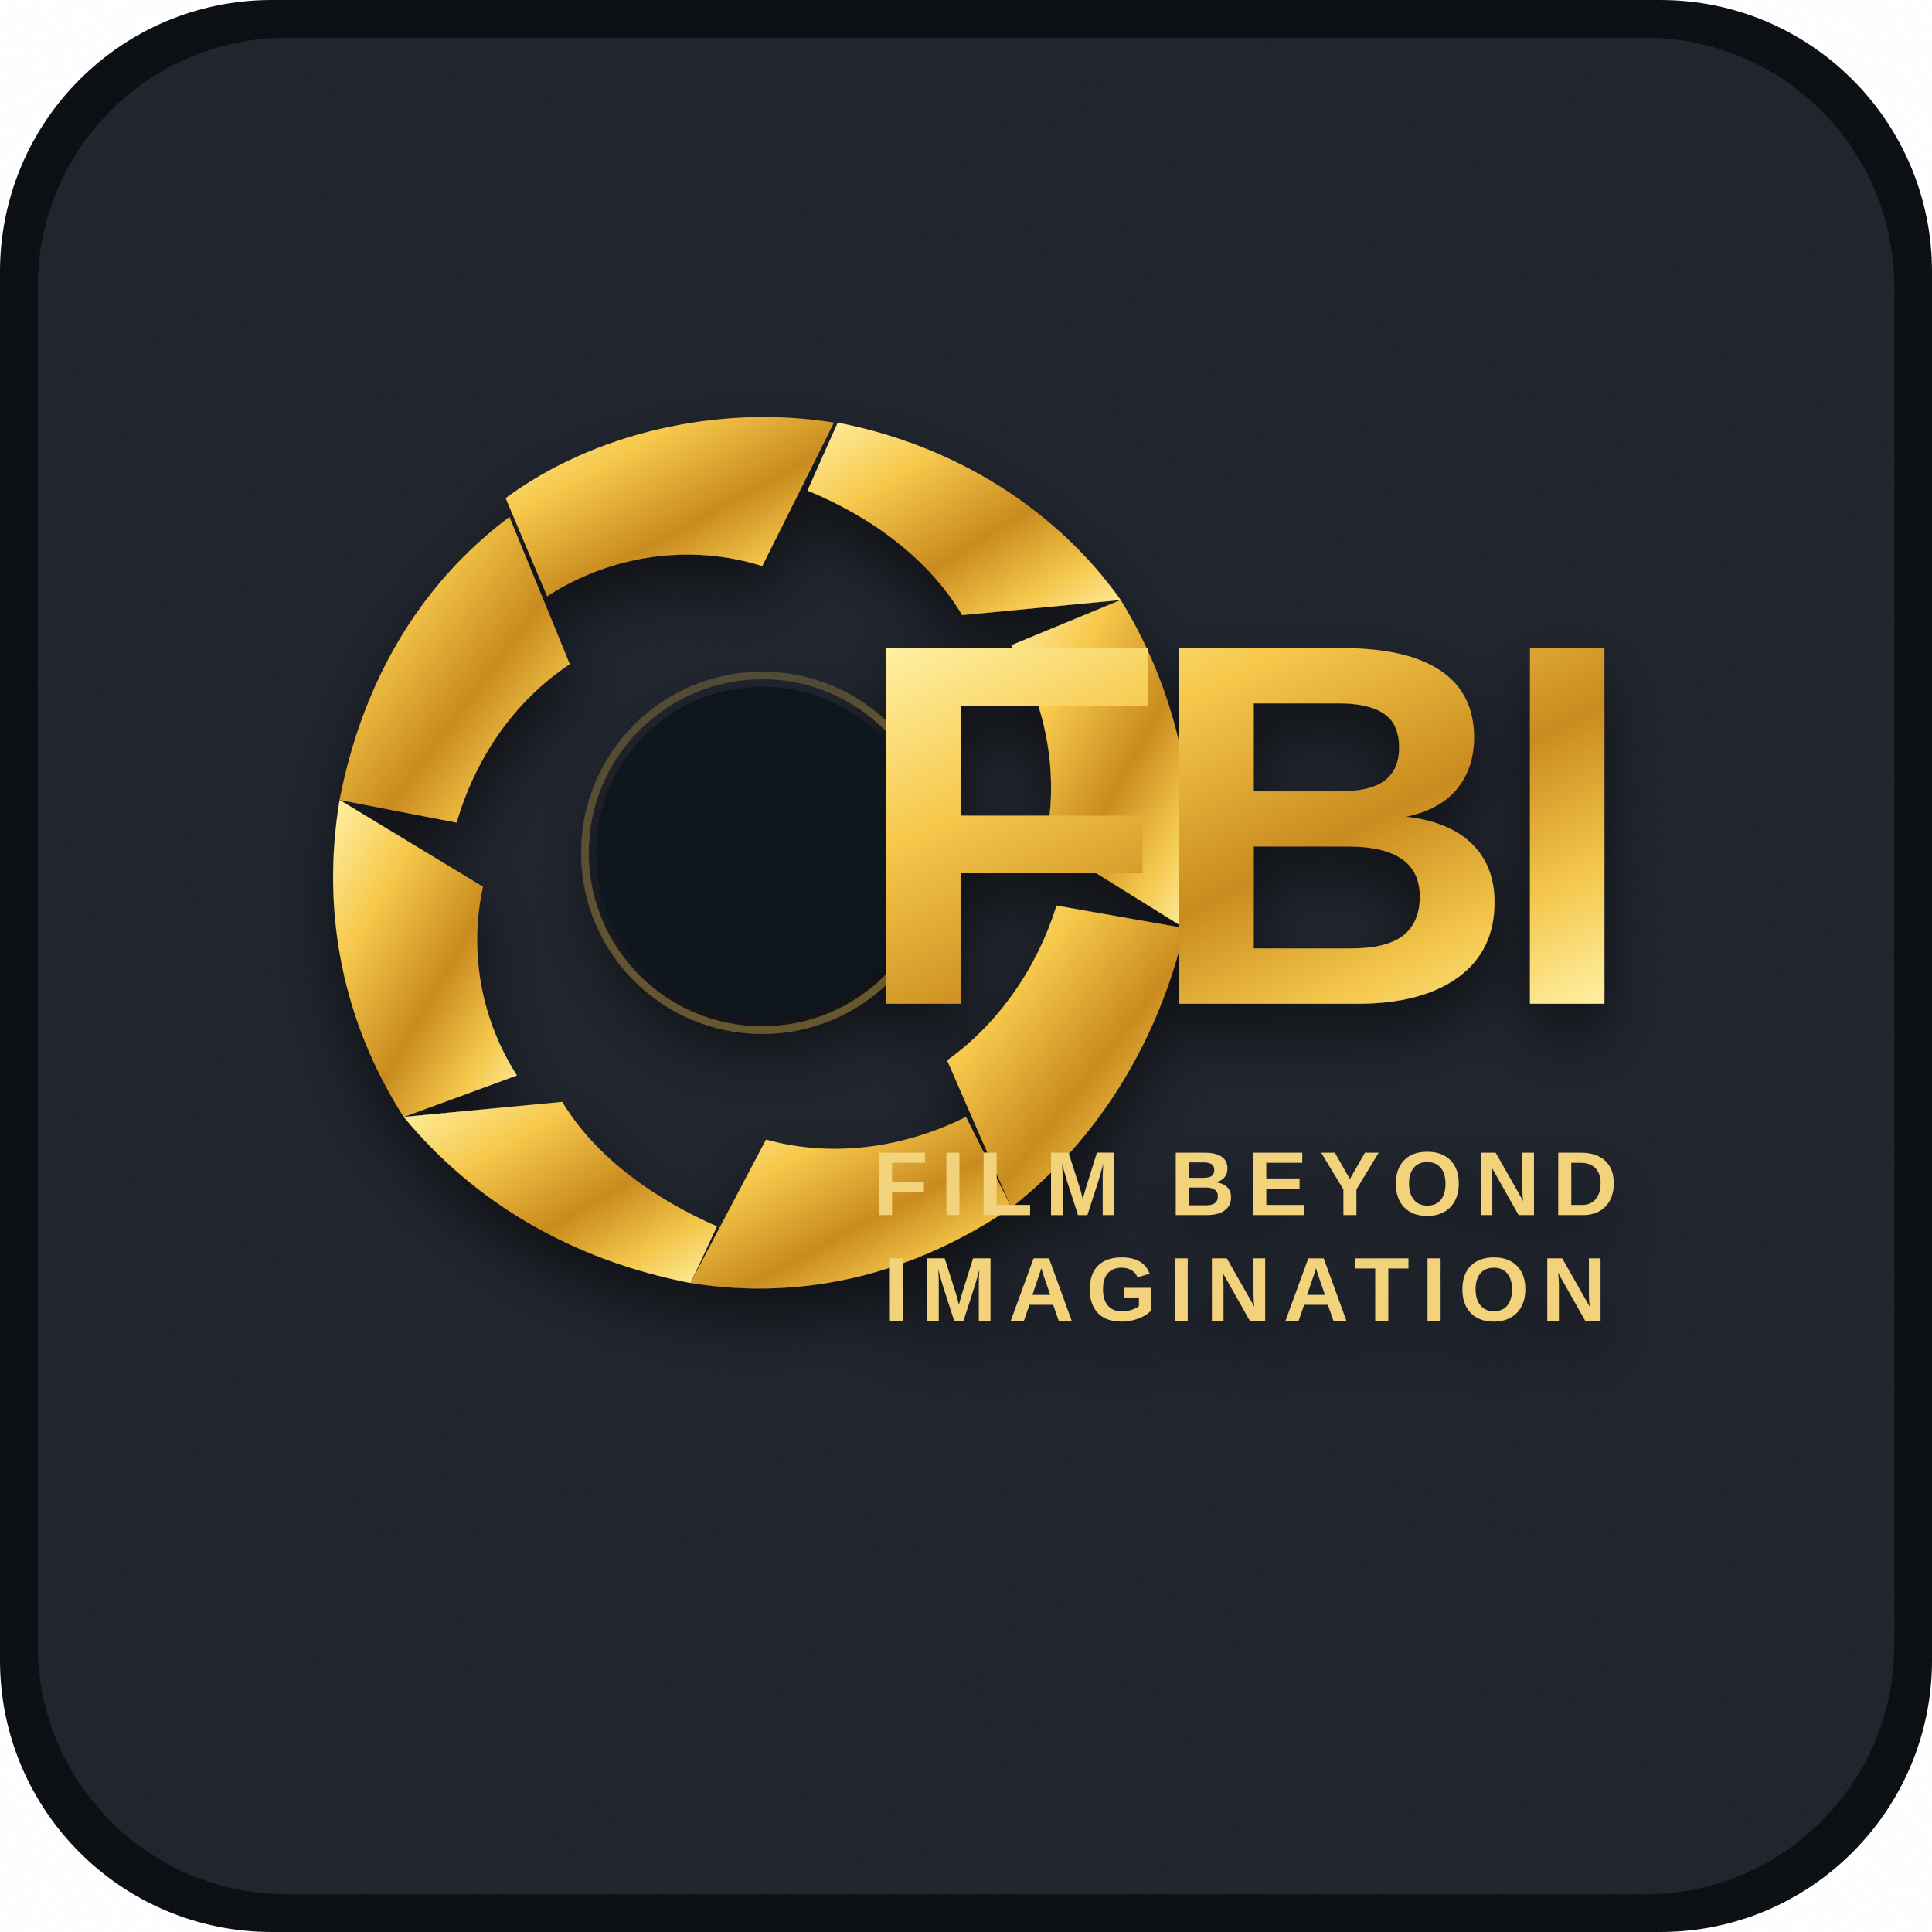
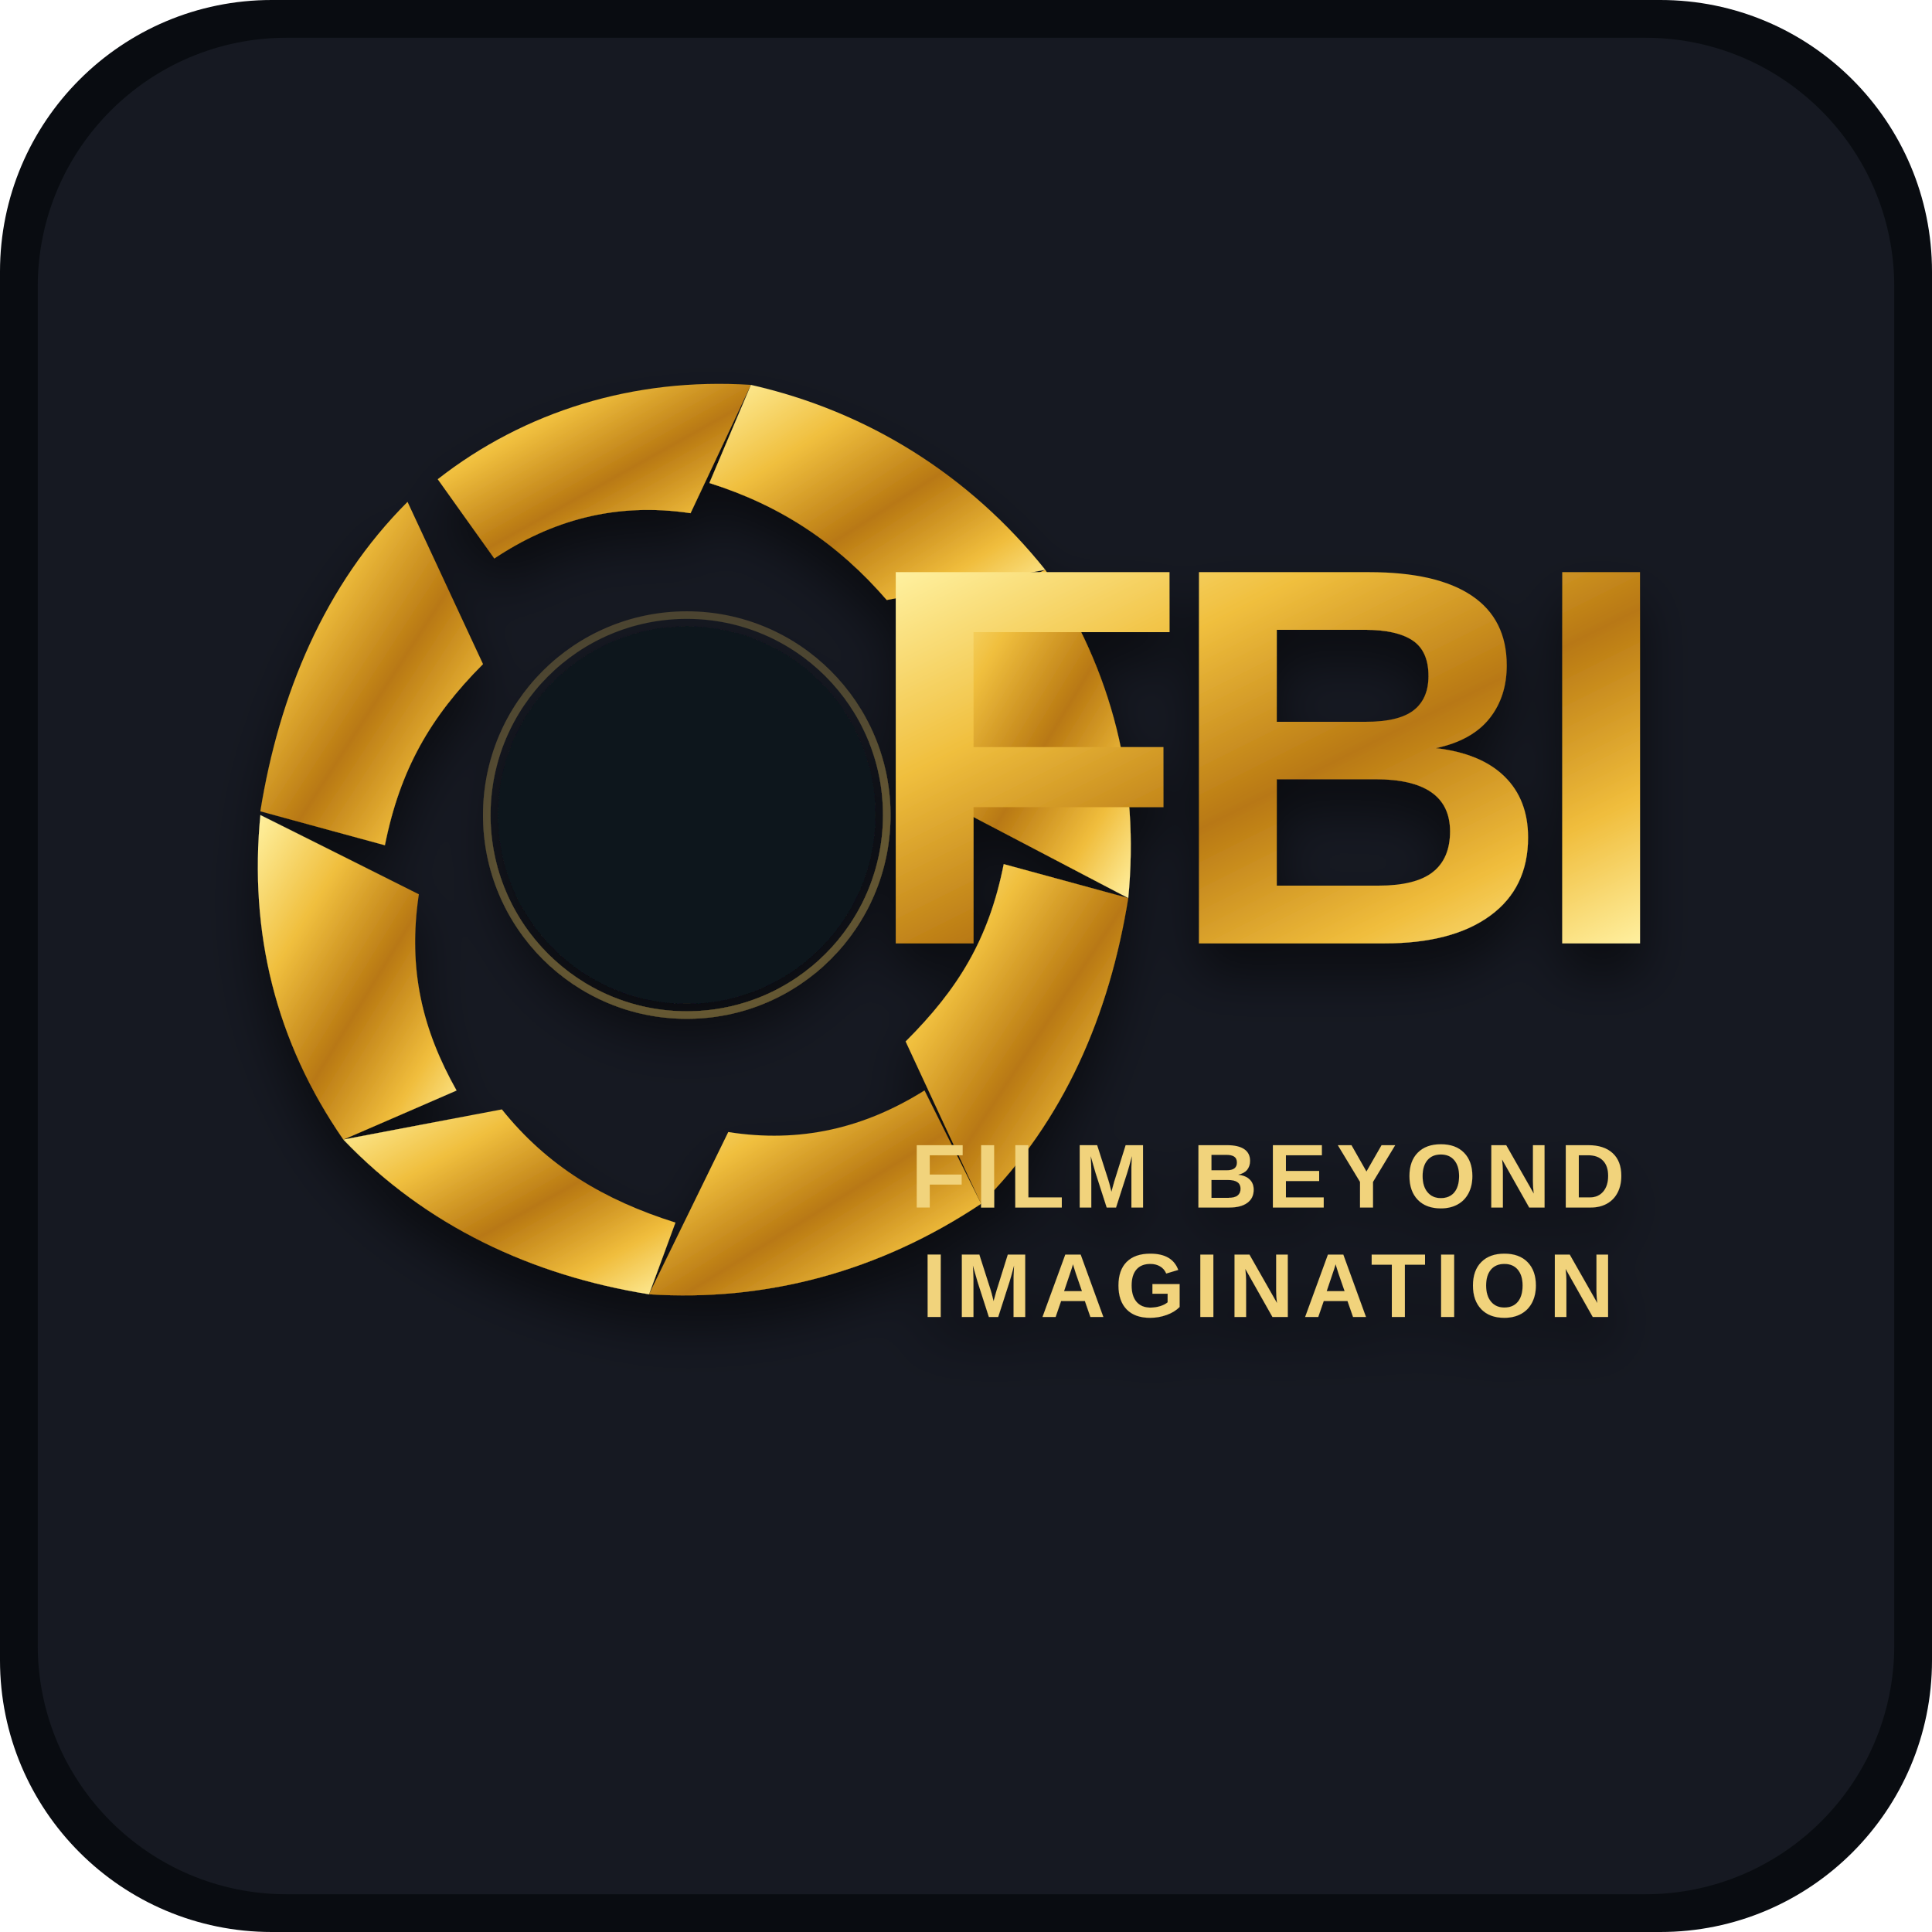
- <svg xmlns="http://www.w3.org/2000/svg" width="512" height="512" viewBox="0 0 512 512" role="img" aria-label="Film Beyond Imagination">
+ <svg xmlns="http://www.w3.org/2000/svg" width="512" height="512" viewBox="0 0 512 512">
  <defs>
-     <linearGradient id="gold" x1="0" y1="0" x2="1" y2="1">
-       <stop offset="0" stop-color="#fff0a3" />
-       <stop offset="0.28" stop-color="#f6c84b" />
-       <stop offset="0.58" stop-color="#c98b1f" />
-       <stop offset="0.8" stop-color="#f3c64a" />
-       <stop offset="1" stop-color="#fff0a3" />
+     <linearGradient id="g" x1="0" y1="0" x2="1" y2="1">
+       <stop offset="0" stop-color="#fff1a0" />
+       <stop offset=".28" stop-color="#f0bf3e" />
+       <stop offset=".55" stop-color="#b87812" />
+       <stop offset=".8" stop-color="#f0bd3c" />
+       <stop offset="1" stop-color="#fff0a0" />
    </linearGradient>
-     <filter id="noise" x="-20%" y="-20%" width="140%" height="140%">
-       <feTurbulence type="fractalNoise" baseFrequency=".85" numOctaves="3" seed="9" result="n" />
-       <feColorMatrix in="n" type="saturate" values="0" result="g" />
-       <feComponentTransfer in="g" result="a">
-         <feFuncA type="table" tableValues="0 .12" />
-       </feComponentTransfer>
-       <feBlend in="SourceGraphic" in2="a" mode="overlay" />
-     </filter>
-     <filter id="shadow" x="-30%" y="-30%" width="160%" height="160%">
-       <feDropShadow dx="0" dy="8" stdDeviation="8" flood-color="#000" flood-opacity=".55" />
+     <filter id="s">
+       <feDropShadow dx="0" dy="8" stdDeviation="7" flood-color="#000" flood-opacity=".55" />
    </filter>
  </defs>
-   <rect width="512" height="512" rx="72" fill="#0a0d12" />
-   <rect x="10" y="10" width="492" height="492" rx="66" fill="#11151d" opacity=".78" />
-   <rect x="10" y="10" width="492" height="492" rx="66" fill="#5f6470" opacity=".22" filter="url(#noise)" />
-   <g transform="" filter="url(#shadow)">
-     <g transform="translate(154 228)">
-       <g fill="url(#gold)">
-         <path d="M-20-96 C3-113 36-121 67-116 L48-78 C29-84 8-81-9-70 Z" />
-         <path d="M68-116 C99-110 126-93 143-69 L101-65 C92-80 77-91 60-98 Z" />
-         <path d="M143-69 C159-43 165-12 160 18 L123-5 C127-23 123-42 114-57 Z" />
-         <path d="M160 18 C153 48 137 74 114 92 L97 53 C111 43 121 28 126 12 Z" />
-         <path d="M114 92 C89 109 60 117 29 112 L49 74 C67 79 86 76 102 68 Z" />
-         <path d="M29 112 C-2 106-28 91-47 68 L-5 64 C4 79 20 90 36 97 Z" />
-         <path d="M-47 68 C-63 43-69 14-64-16 L-26 7 C-30 25-26 43-17 57 Z" />
-         <path d="M-64-16 C-58-47-43-73-19-91 L-3-52 C-18-42-28-27-33-10 Z" />
-       </g>
-       <circle cx="48" cy="-2" r="44" fill="#10141b" />
-       <circle cx="48" cy="-2" r="47" fill="none" stroke="#f2c54a" stroke-opacity=".22" stroke-width="2" />
+   <rect width="512" height="512" rx="72" fill="#090c11" />
+   <rect x="10" y="10" width="492" height="492" rx="66" fill="#20252f" opacity=".55" />
+   <g filter="url(#s)">
+     <g transform="translate(128 218)" fill="url(#g)">
+       <path d="M-12-91c23-18 52-27 83-25L55-82c-20-3-37 2-52 12Z" />
+       <path d="M71-116c31 7 58 24 78 49l-42 8c-13-15-28-25-47-31Z" />
+       <path d="M149-67c18 27 25 56 22 87l-42-22c3-19-1-35-10-51Z" />
+       <path d="M171 20c-5 31-17 59-39 81l-20-43c14-14 22-27 26-47Z" />
+       <path d="M132 101c-27 18-57 26-88 24l21-43c19 3 36-1 52-11Z" />
+       <path d="M44 125c-31-5-59-18-81-41l42-8c12 15 27 24 46 30Z" />
+       <path d="M-37 84c-18-26-25-55-22-86l42 21c-3 20 1 36 10 52Z" />
+       <path d="M-59-3c5-31 17-60 39-82l20 43c-14 14-22 28-26 48Z" />
    </g>
-     <text x="330" y="266" text-anchor="middle" font-family="Arial, Helvetica, sans-serif" font-size="137" font-weight="900" letter-spacing="-6" fill="url(#gold)">FBI</text>
-     <text x="330" y="322" text-anchor="middle" font-family="Arial, Helvetica, sans-serif" font-size="24" font-weight="700" letter-spacing="3.2" fill="#f2d27a">FILM BEYOND</text>
-     <text x="330" y="350" text-anchor="middle" font-family="Arial, Helvetica, sans-serif" font-size="24" font-weight="700" letter-spacing="3.2" fill="#f2d27a">IMAGINATION</text>
+     <circle cx="182" cy="216" r="50" fill="#11151c" />
+     <circle cx="182" cy="216" r="53" fill="none" stroke="#f5cf63" stroke-opacity=".23" stroke-width="2" />
+     <text x="336" y="250" text-anchor="middle" font-family="Arial,Helvetica,sans-serif" font-size="143" font-weight="900" letter-spacing="-7" fill="url(#g)">FBI</text>
+     <text x="336" y="320" text-anchor="middle" font-family="Arial,Helvetica,sans-serif" font-size="24" font-weight="700" letter-spacing="2.4" fill="#f1d37c">FILM BEYOND</text>
+     <text x="336" y="349" text-anchor="middle" font-family="Arial,Helvetica,sans-serif" font-size="24" font-weight="700" letter-spacing="2.4" fill="#f1d37c">IMAGINATION</text>
  </g>
</svg>
